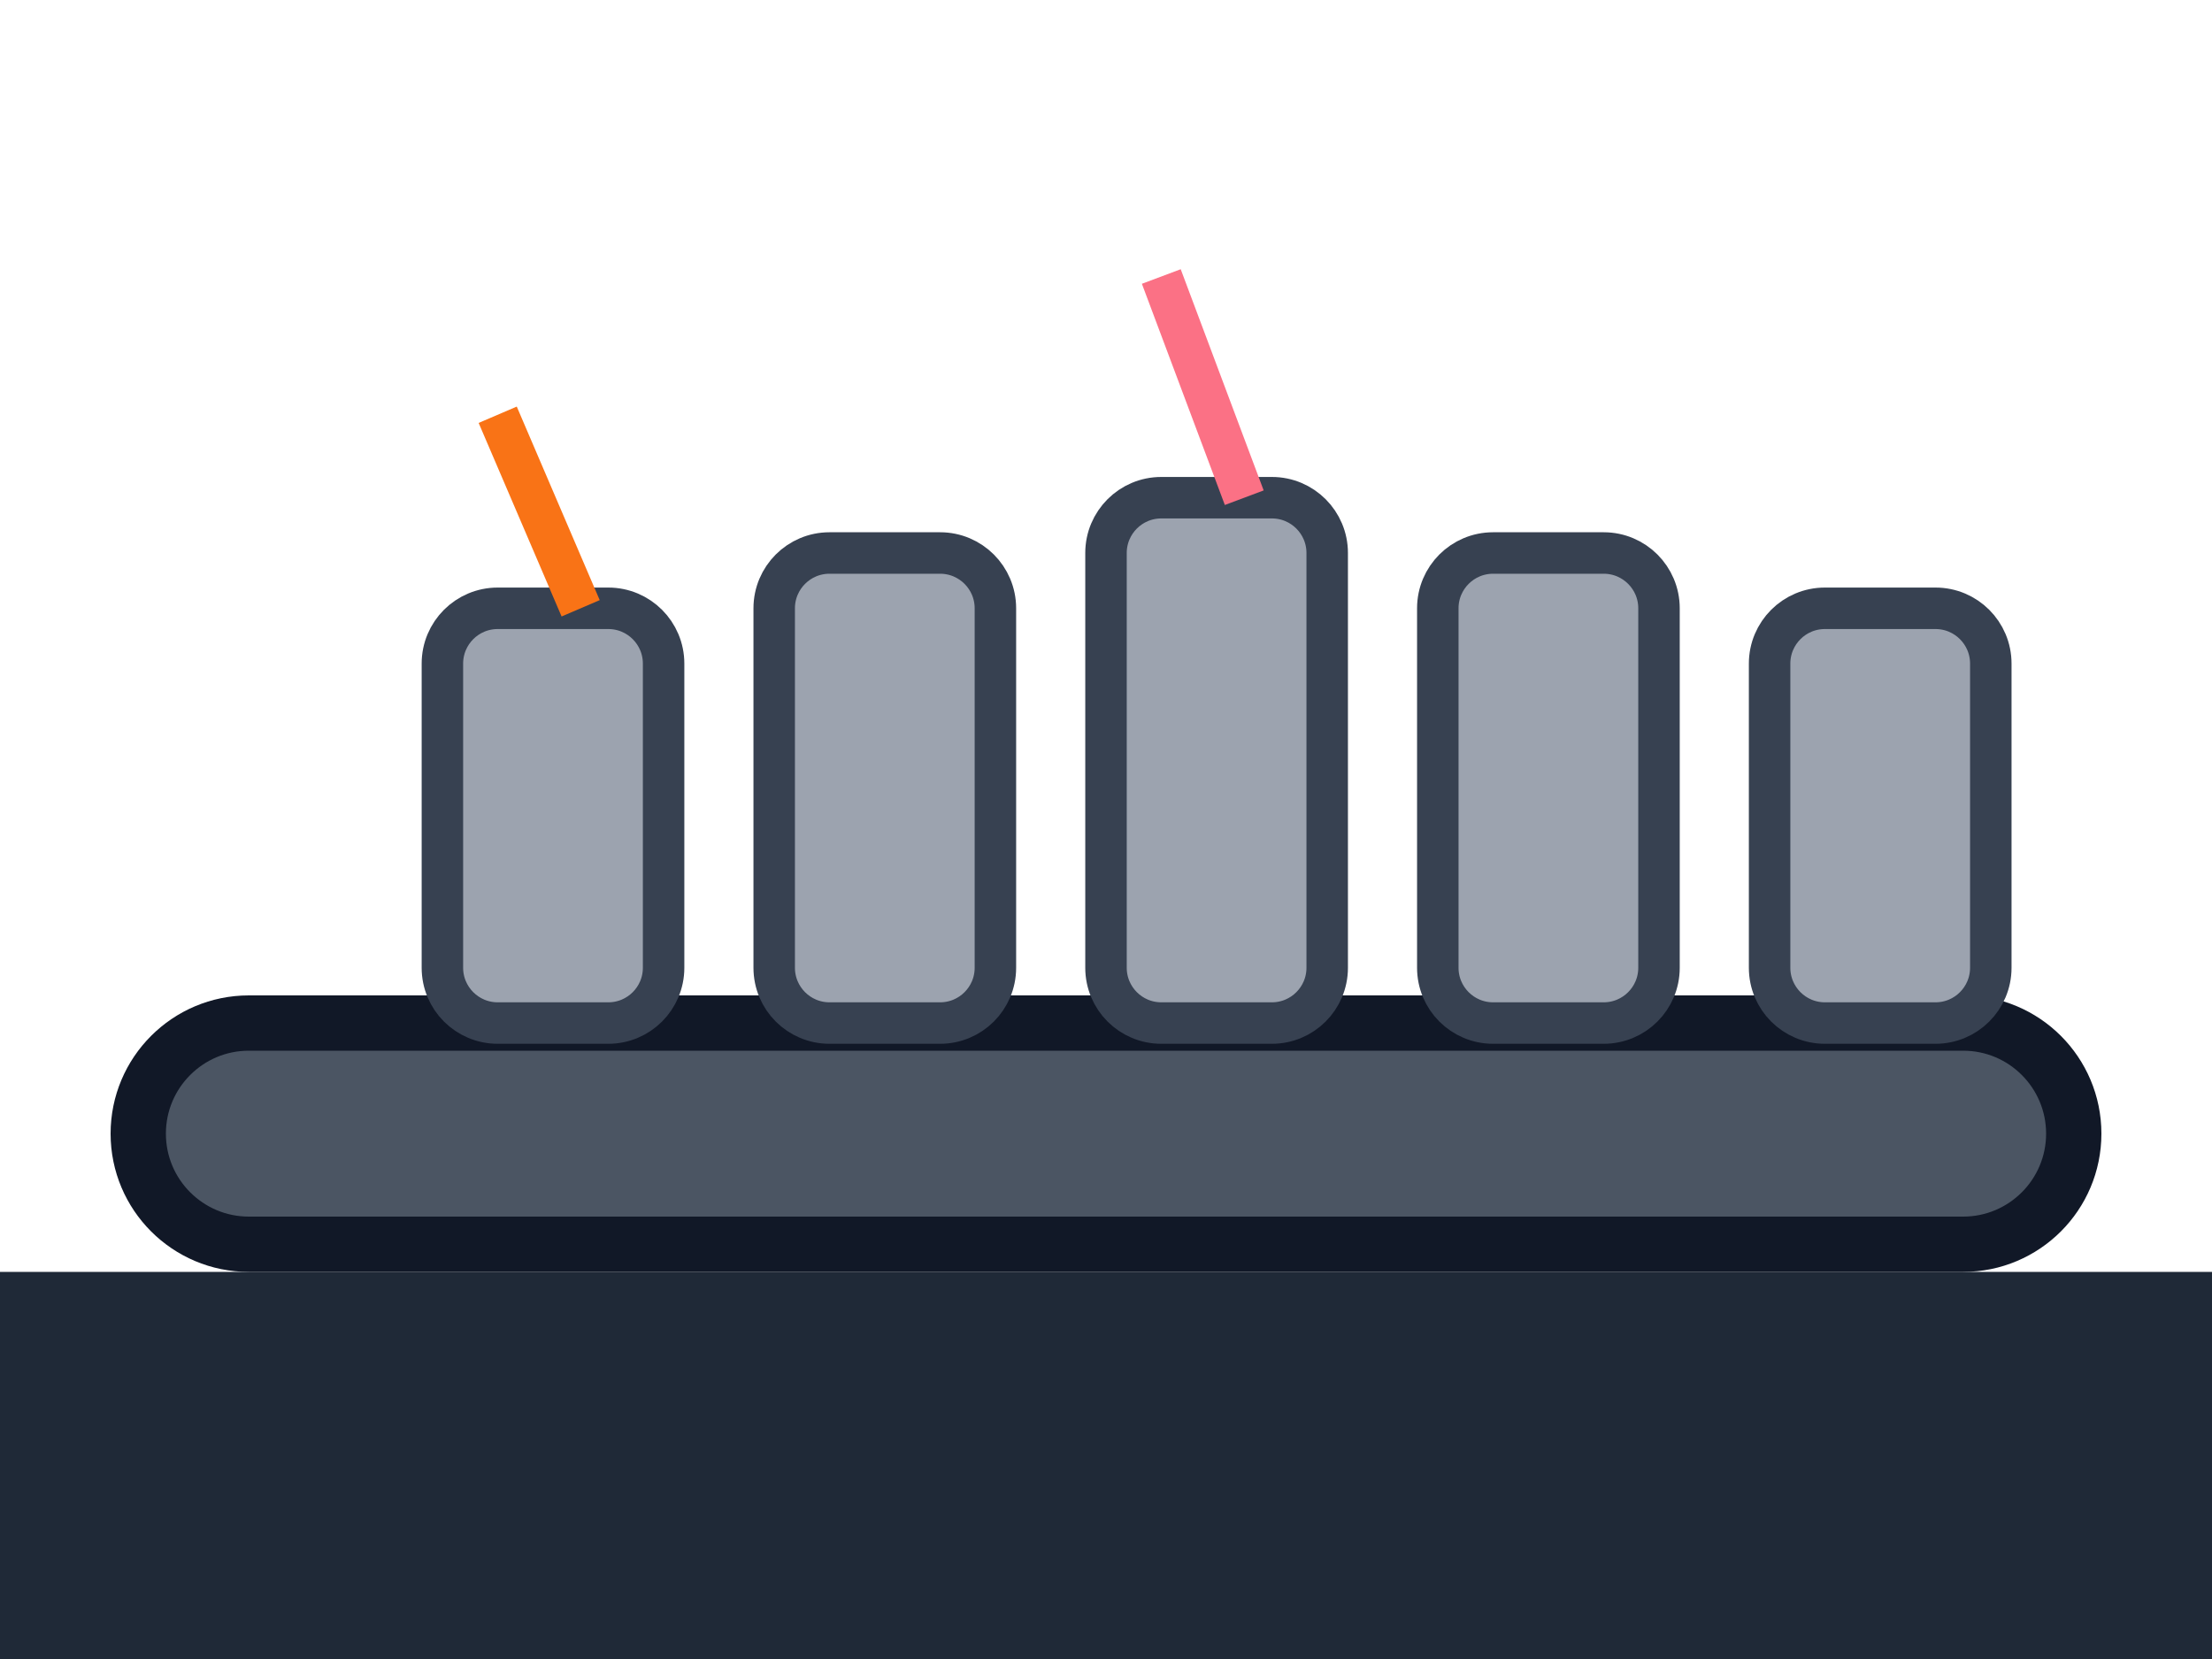
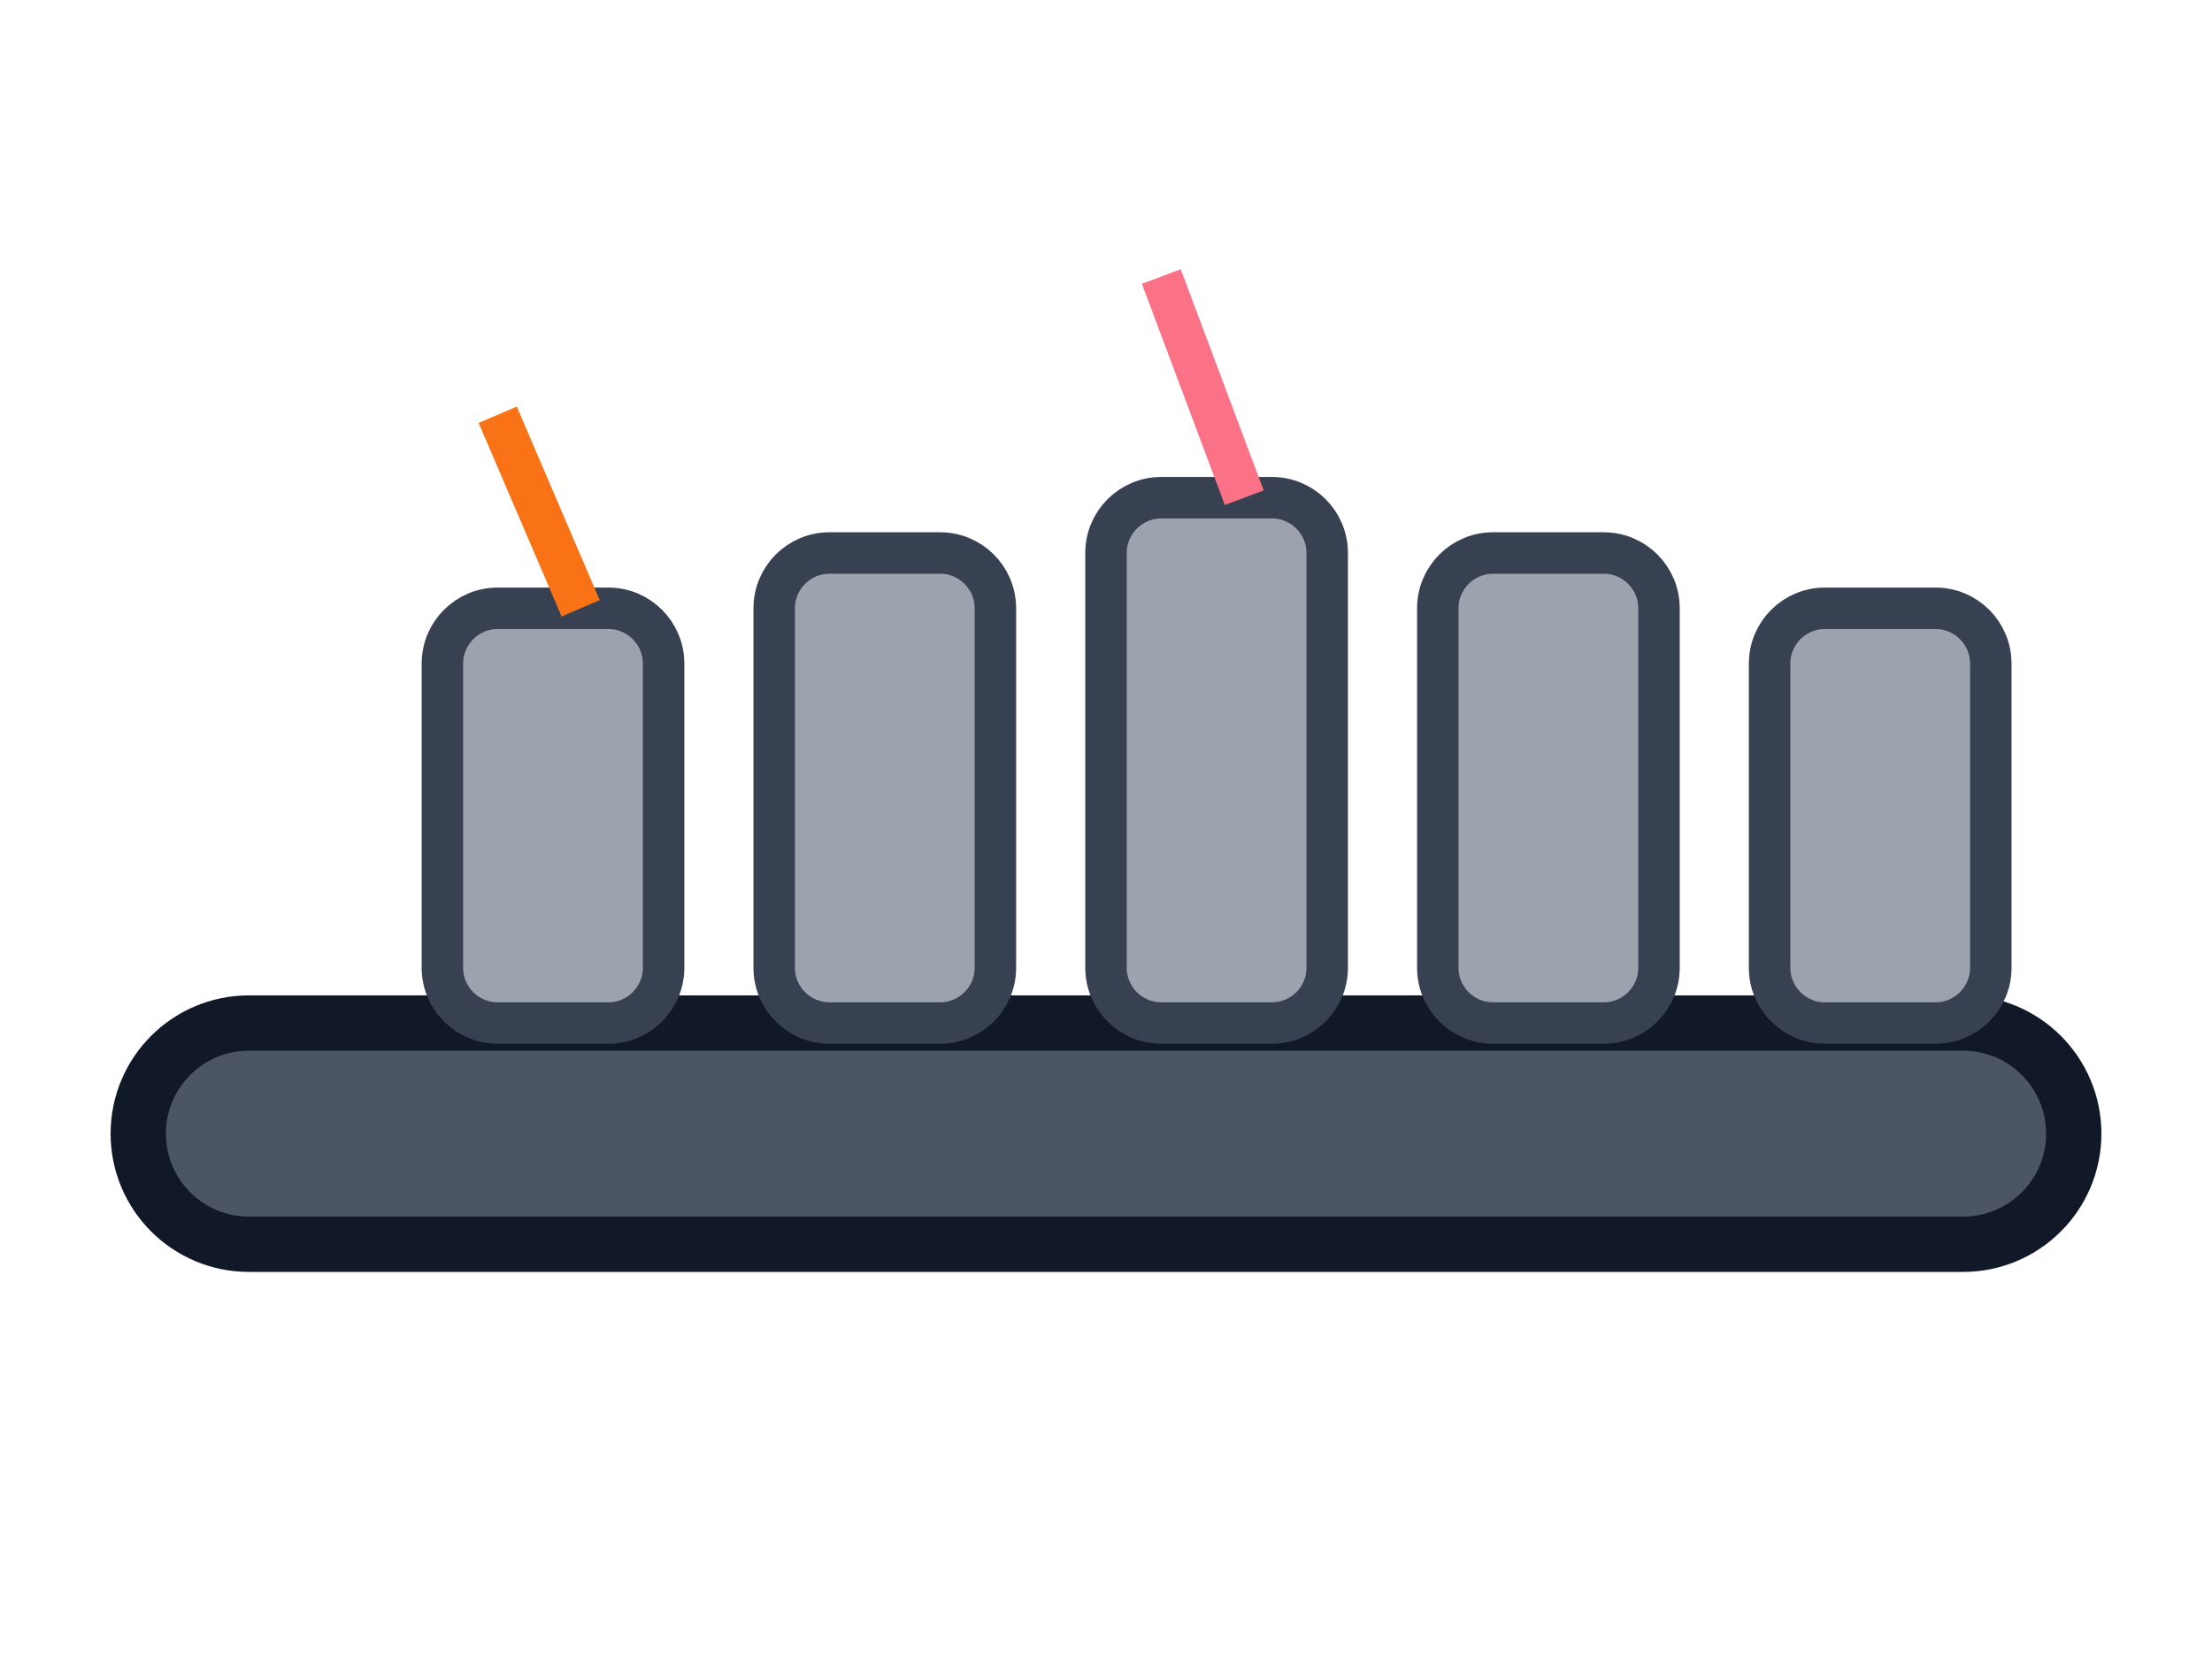
<svg xmlns="http://www.w3.org/2000/svg" width="160" height="120" viewBox="0 0 160 120">
-   <rect x="0" y="92" width="160" height="28" fill="#1f2937" />
  <rect x="10" y="74" width="140" height="16" rx="8" fill="#4b5563" stroke="#111827" stroke-width="4" />
  <rect x="32" y="44" width="16" height="30" rx="4" fill="#9ca3af" stroke="#374151" stroke-width="3" />
  <rect x="56" y="40" width="16" height="34" rx="4" fill="#9ca3af" stroke="#374151" stroke-width="3" />
  <rect x="80" y="36" width="16" height="38" rx="4" fill="#9ca3af" stroke="#374151" stroke-width="3" />
  <rect x="104" y="40" width="16" height="34" rx="4" fill="#9ca3af" stroke="#374151" stroke-width="3" />
  <rect x="128" y="44" width="16" height="30" rx="4" fill="#9ca3af" stroke="#374151" stroke-width="3" />
  <path d="M42 44 L36 30" stroke="#f97316" stroke-width="3" />
  <path d="M90 36 L84 20" stroke="#fb7185" stroke-width="3" />
</svg>
